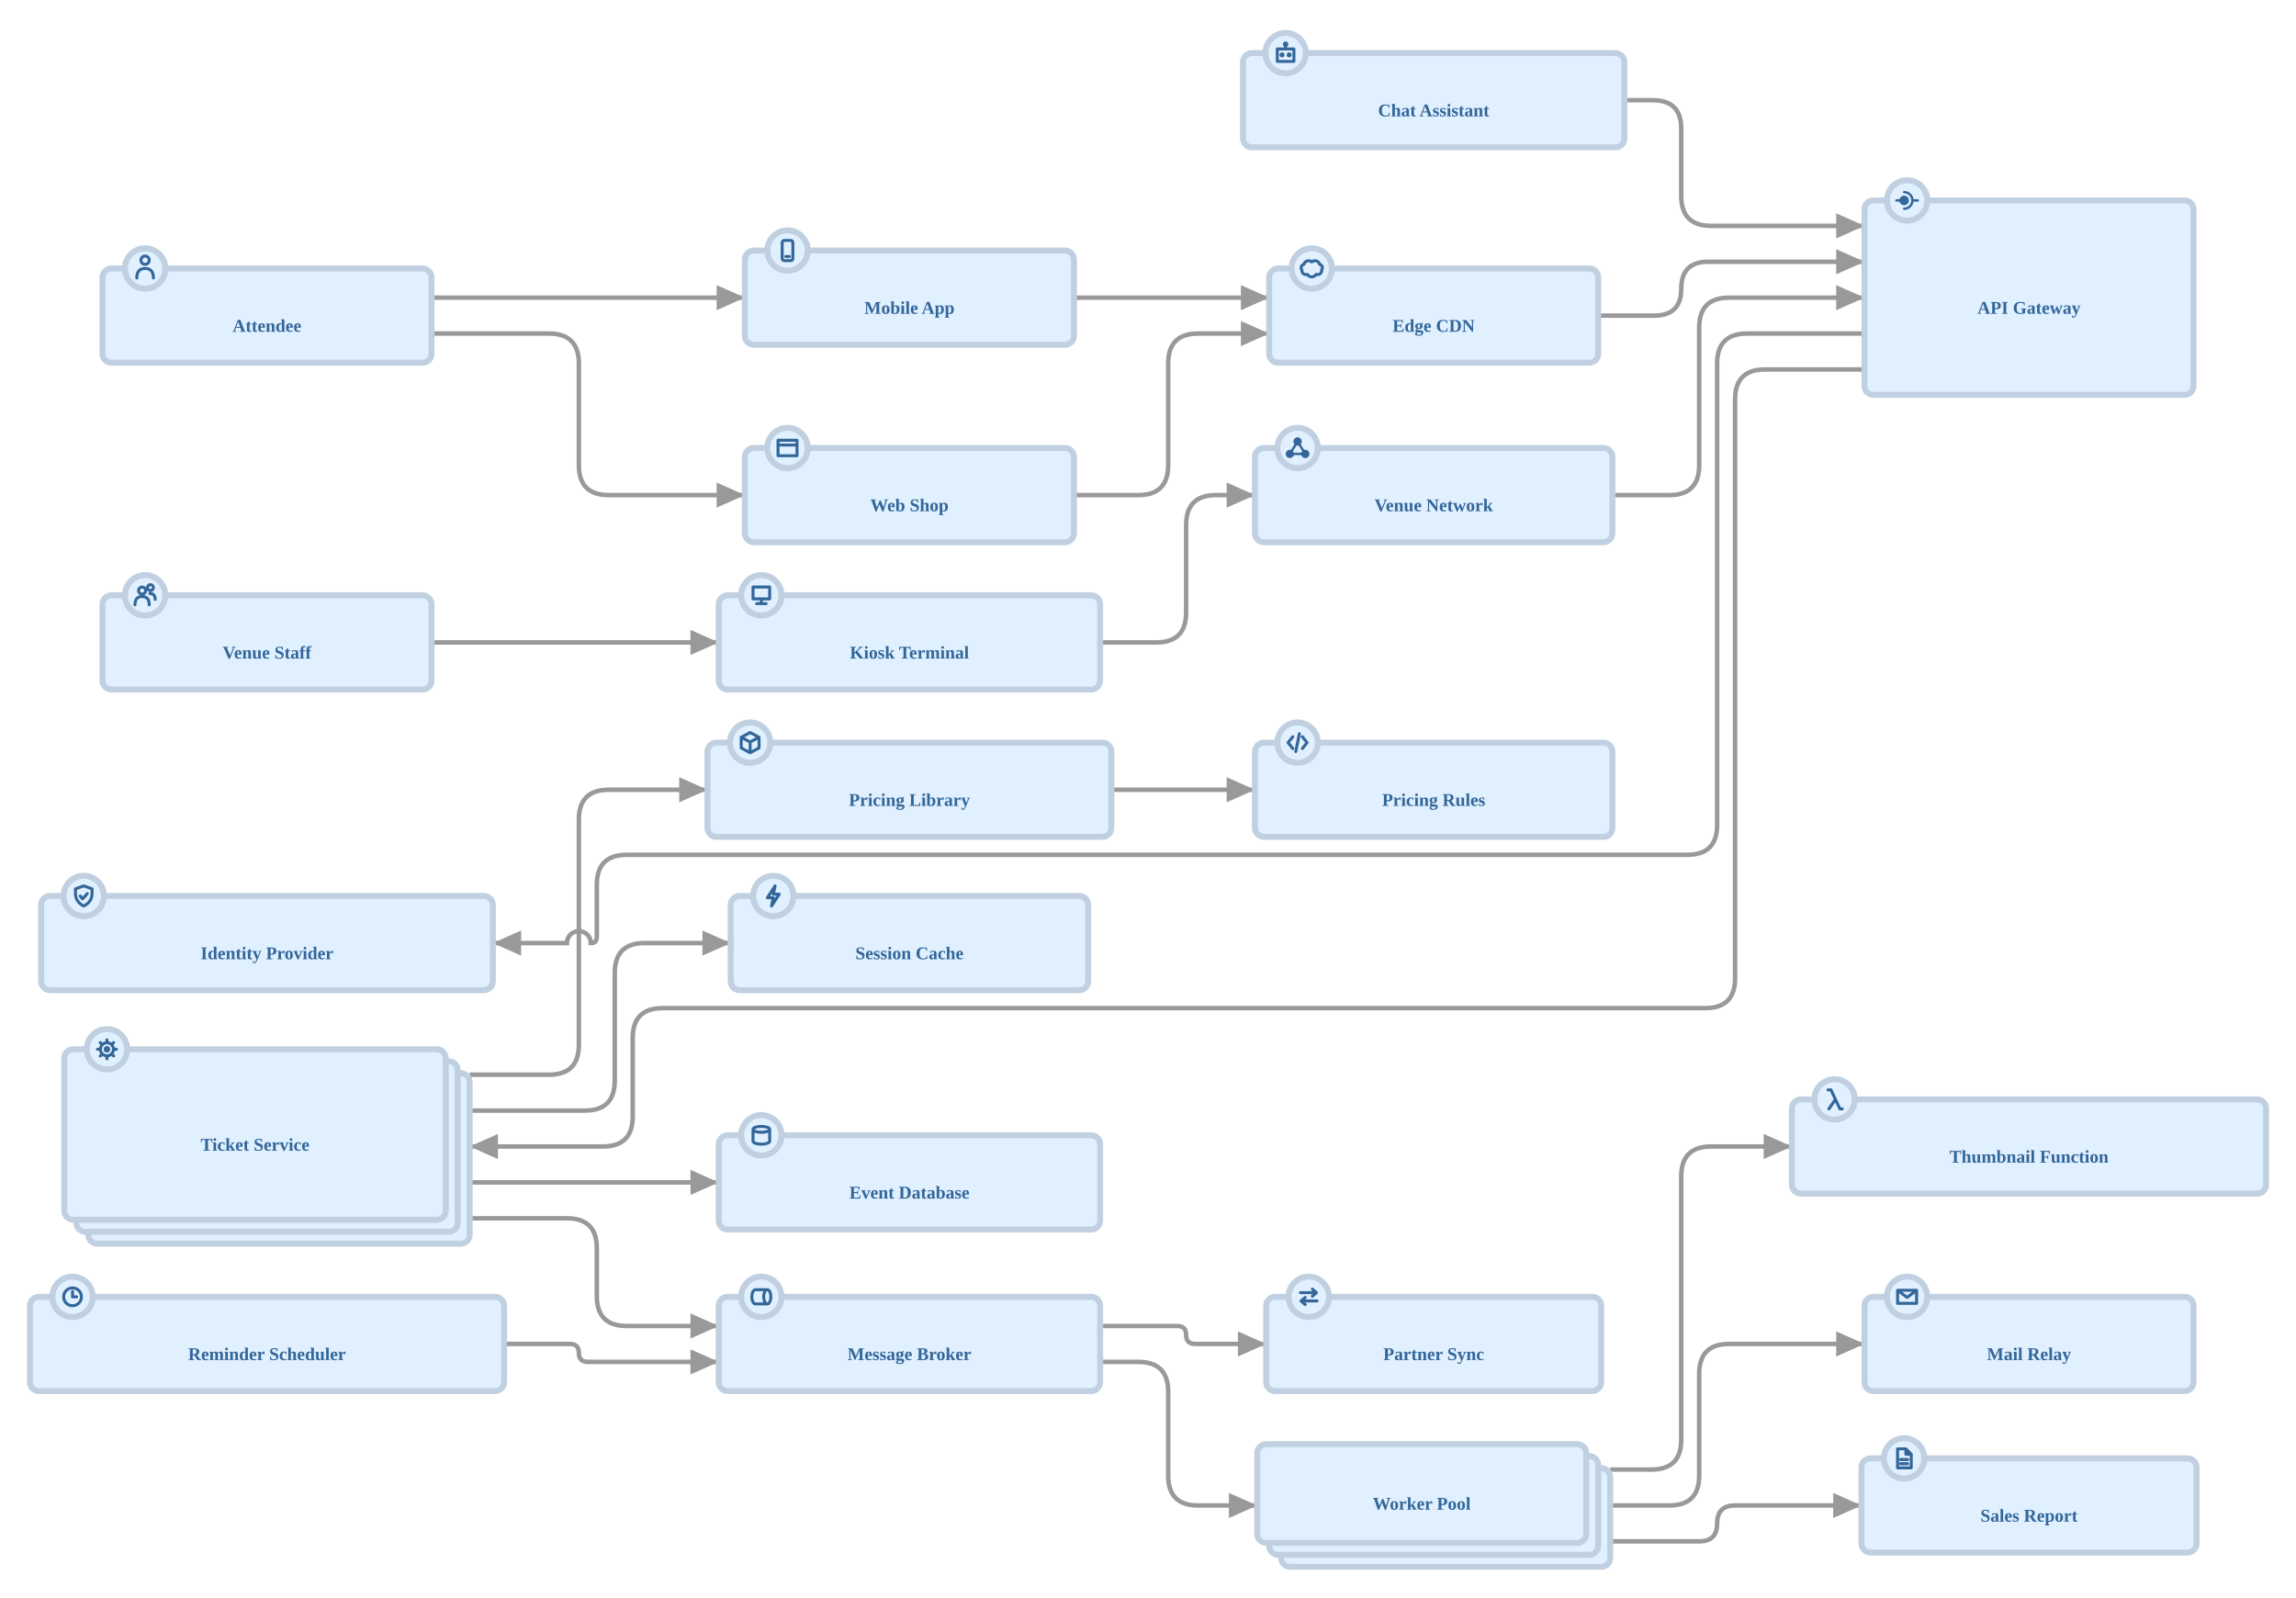
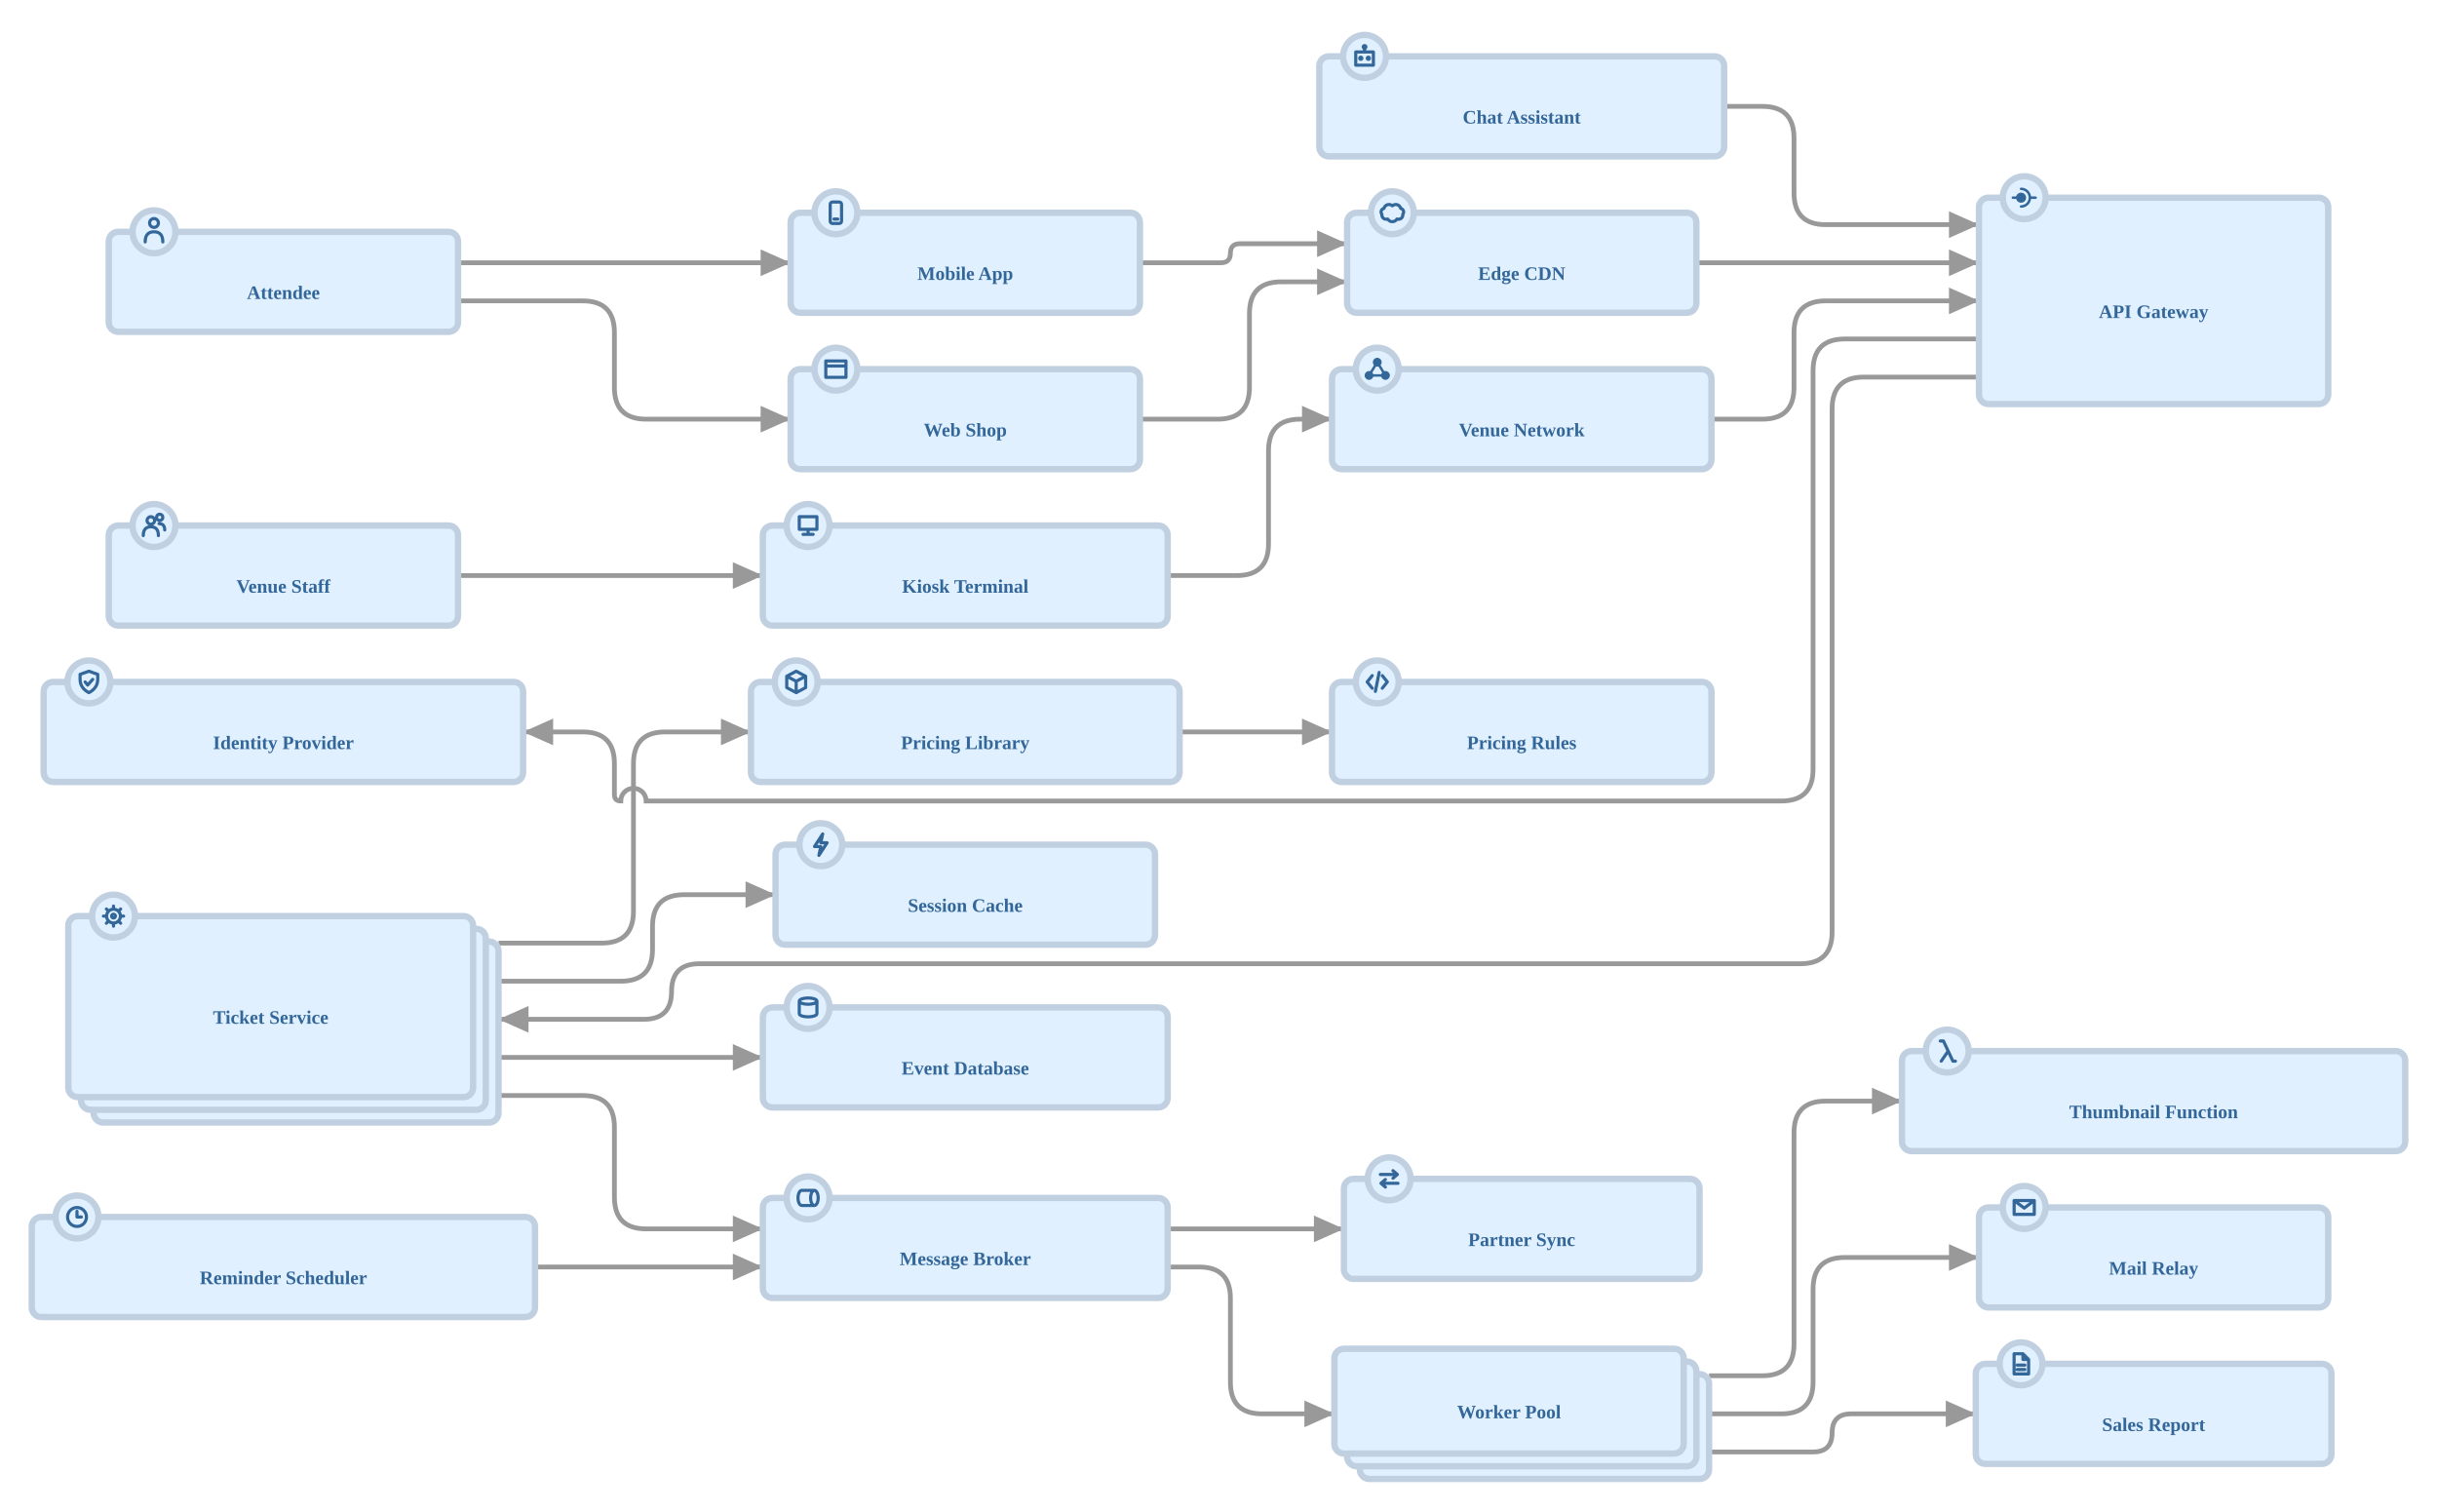
- <svg xmlns="http://www.w3.org/2000/svg" viewBox="20 20 1535 1068" width="1535" height="1068">
+ <svg xmlns="http://www.w3.org/2000/svg" viewBox="20 20 1535 952" width="1535" height="952">
  <defs>
    <style>
.gradia-3167da4d { fill: none; stroke: var(--gradia-color-edge-line, #999999); stroke-width: 3 }
.gradia-6c7500cd { fill: var(--gradia-color-edge-line, #999999) }
.gradia-c318c042 { fill: var(--gradia-color-node-regular-box, #e0f0ff); stroke: var(--gradia-color-node-regular-border, #c0d0e0); stroke-width: 4 }
.gradia-2bb55e70 { fill: var(--gradia-color-node-regular-name, #336699); stroke: var(--gradia-color-node-regular-name, #336699); stroke-width: 1 }
.gradia-d356e2cb { fill: none; stroke: var(--gradia-color-node-regular-name, #336699); stroke-width: 2.5; stroke-linecap: round; stroke-linejoin: round }
.gradia-f36ab1ca { font-family: var(--gradia-font-family, 'Helvetica'), ui-sans-serif, -apple-system, Helvetica, Arial, sans-serif; font-size: var(--gradia-size-font-node, 30px); font-weight: 600; text-anchor: middle; fill: var(--gradia-color-node-regular-name, #336699) }
.gradia-5c0f45f1 { fill: none; stroke: var(--gradia-color-node-regular-name, #336699); stroke-width: 2; stroke-linecap: round; stroke-linejoin: round }
</style>
    <marker id="gradia-673a117c05cd-arrow" viewBox="0 0 10 10" refX="9" refY="5" markerWidth="21" markerHeight="21" markerUnits="userSpaceOnUse" orient="auto-start-reverse">
      <path d="M 0 1 L 9 5 L 0 9 z" class="gradia-6c7500cd" />
    </marker>
  </defs>
-   <path d="M 308.5 219 L 518 219" class="gradia-3167da4d" marker-end="url(#gradia-673a117c05cd-arrow)" />
-   <path d="M 308.5 243 L 387 243 Q 407 243 407 263 L 407 331 Q 407 351 427 351 L 518 351" class="gradia-3167da4d" marker-end="url(#gradia-673a117c05cd-arrow)" />
-   <path d="M 308.5 449.5 L 500.5 449.5" class="gradia-3167da4d" marker-end="url(#gradia-673a117c05cd-arrow)" />
-   <path d="M 738 219 L 868.5 219" class="gradia-3167da4d" marker-end="url(#gradia-673a117c05cd-arrow)" />
-   <path d="M 738 351 L 781 351 Q 801 351 801 331 L 801 263 Q 801 243 821 243 L 868.5 243" class="gradia-3167da4d" marker-end="url(#gradia-673a117c05cd-arrow)" />
-   <path d="M 755.5 449.5 L 793 449.5 Q 813 449.5 813 429.5 L 813 371 Q 813 351 833 351 L 859 351" class="gradia-3167da4d" marker-end="url(#gradia-673a117c05cd-arrow)" />
-   <path d="M 1106 87 L 1125 87 Q 1144 87 1144 106 L 1144 151 Q 1144 171 1164 171 L 1266.5 171" class="gradia-3167da4d" marker-end="url(#gradia-673a117c05cd-arrow)" />
-   <path d="M 1088.5 231 L 1126 231 Q 1144 231 1144 213 L 1144 213 Q 1144 195 1162 195 L 1266.5 195" class="gradia-3167da4d" marker-end="url(#gradia-673a117c05cd-arrow)" />
-   <path d="M 1098 351 L 1136 351 Q 1156 351 1156 331 L 1156 239 Q 1156 219 1176 219 L 1266.5 219" class="gradia-3167da4d" marker-end="url(#gradia-673a117c05cd-arrow)" />
-   <path d="M 1266.5 243 L 1188 243 Q 1168 243 1168 263 L 1168 571.5 Q 1168 591.5 1148 591.5 L 439 591.5 Q 419 591.5 419 611.5 L 419 646.5 Q 419 650.5 415 650.5 L 415 650.5 A 8 8 0 0 0 399 650.5 L 349.5 650.5" class="gradia-3167da4d" marker-end="url(#gradia-673a117c05cd-arrow)" />
-   <path d="M 1266.5 267 L 1200 267 Q 1180 267 1180 287 L 1180 674 Q 1180 694 1160 694 L 463 694 Q 443 694 443 714 L 443 766.5 Q 443 786.5 423 786.5 L 334 786.5" class="gradia-3167da4d" marker-end="url(#gradia-673a117c05cd-arrow)" />
-   <path d="M 334 738.5 L 387 738.5 Q 407 738.5 407 718.5 L 407 568 Q 407 548 427 548 L 493 548" class="gradia-3167da4d" marker-end="url(#gradia-673a117c05cd-arrow)" />
-   <path d="M 763 548 L 859 548" class="gradia-3167da4d" marker-end="url(#gradia-673a117c05cd-arrow)" />
-   <path d="M 334 762.5 L 411 762.5 Q 431 762.5 431 742.5 L 431 670.5 Q 431 650.5 451 650.5 L 508.5 650.5" class="gradia-3167da4d" marker-end="url(#gradia-673a117c05cd-arrow)" />
-   <path d="M 334 810.5 L 500.5 810.5" class="gradia-3167da4d" marker-end="url(#gradia-673a117c05cd-arrow)" />
-   <path d="M 334 834.5 L 399 834.5 Q 419 834.5 419 854.5 L 419 886.5 Q 419 906.5 439 906.5 L 500.5 906.5" class="gradia-3167da4d" marker-end="url(#gradia-673a117c05cd-arrow)" />
-   <path d="M 357 918.5 L 401 918.5 Q 407 918.5 407 924.5 L 407 924.5 Q 407 930.5 413 930.5 L 500.5 930.5" class="gradia-3167da4d" marker-end="url(#gradia-673a117c05cd-arrow)" />
-   <path d="M 755.5 930.5 L 781 930.5 Q 801 930.5 801 950.5 L 801 1006.5 Q 801 1026.5 821 1026.5 L 860.5 1026.5" class="gradia-3167da4d" marker-end="url(#gradia-673a117c05cd-arrow)" />
-   <path d="M 755.5 906.5 L 807 906.5 Q 813 906.5 813 912.5 L 813 912.5 Q 813 918.5 819 918.5 L 866.5 918.5" class="gradia-3167da4d" marker-end="url(#gradia-673a117c05cd-arrow)" />
-   <path d="M 1096.5 1002.5 L 1124 1002.5 Q 1144 1002.5 1144 982.5 L 1144 806.5 Q 1144 786.5 1164 786.5 L 1218 786.5" class="gradia-3167da4d" marker-end="url(#gradia-673a117c05cd-arrow)" />
-   <path d="M 1096.5 1026.5 L 1136 1026.5 Q 1156 1026.5 1156 1006.5 L 1156 938.5 Q 1156 918.5 1176 918.5 L 1266.5 918.5" class="gradia-3167da4d" marker-end="url(#gradia-673a117c05cd-arrow)" />
-   <path d="M 1096.5 1050.5 L 1156 1050.5 Q 1168 1050.5 1168 1038.5 L 1168 1038.5 Q 1168 1026.5 1180 1026.5 L 1264.5 1026.5" class="gradia-3167da4d" marker-end="url(#gradia-673a117c05cd-arrow)" />
-   <rect x="88.5" y="199.5" width="220" height="63" rx="6" class="gradia-c318c042" />
-   <circle cx="117" cy="199.5" r="13.5" class="gradia-c318c042" />
-   <g transform="translate(117 199.5) scale(0.794)">
+   <path d="M 308.5 185.5 L 518 185.5" class="gradia-3167da4d" marker-end="url(#gradia-673a117c05cd-arrow)" />
+   <path d="M 308.5 209.5 L 387 209.5 Q 407 209.5 407 229.5 L 407 264 Q 407 284 427 284 L 518 284" class="gradia-3167da4d" marker-end="url(#gradia-673a117c05cd-arrow)" />
+   <path d="M 308.5 382.5 L 500.5 382.5" class="gradia-3167da4d" marker-end="url(#gradia-673a117c05cd-arrow)" />
+   <path d="M 738 185.5 L 789 185.5 Q 795 185.5 795 179.5 L 795 179.5 Q 795 173.5 801 173.5 L 868.5 173.5" class="gradia-3167da4d" marker-end="url(#gradia-673a117c05cd-arrow)" />
+   <path d="M 738 284 L 787 284 Q 807 284 807 264 L 807 217.5 Q 807 197.5 827 197.5 L 868.5 197.5" class="gradia-3167da4d" marker-end="url(#gradia-673a117c05cd-arrow)" />
+   <path d="M 755.5 382.5 L 799 382.5 Q 819 382.5 819 362.5 L 819 304 Q 819 284 839 284 L 859 284" class="gradia-3167da4d" marker-end="url(#gradia-673a117c05cd-arrow)" />
+   <path d="M 1106 87 L 1130 87 Q 1150 87 1150 107 L 1150 141.5 Q 1150 161.5 1170 161.5 L 1266.5 161.5" class="gradia-3167da4d" marker-end="url(#gradia-673a117c05cd-arrow)" />
+   <path d="M 1088.5 185.5 L 1266.5 185.5" class="gradia-3167da4d" marker-end="url(#gradia-673a117c05cd-arrow)" />
+   <path d="M 1098 284 L 1130 284 Q 1150 284 1150 264 L 1150 229.5 Q 1150 209.5 1170 209.5 L 1266.5 209.5" class="gradia-3167da4d" marker-end="url(#gradia-673a117c05cd-arrow)" />
+   <path d="M 1266.5 233.5 L 1182 233.5 Q 1162 233.5 1162 253.5 L 1162 504.5 Q 1162 524.5 1142 524.5 L 427 524.5 A 8 8 0 0 0 411 524.5 L 411 524.5 Q 407 524.5 407 520.5 L 407 501 Q 407 481 387 481 L 349.5 481" class="gradia-3167da4d" marker-end="url(#gradia-673a117c05cd-arrow)" />
+   <path d="M 1266.5 257.5 L 1194 257.5 Q 1174 257.5 1174 277.5 L 1174 607 Q 1174 627 1154 627 L 460.5 627 Q 443 627 443 644.5 L 443 644.5 Q 443 662 425.5 662 L 334 662" class="gradia-3167da4d" marker-end="url(#gradia-673a117c05cd-arrow)" />
+   <path d="M 334 614 L 399 614 Q 419 614 419 594 L 419 501 Q 419 481 439 481 L 493 481" class="gradia-3167da4d" marker-end="url(#gradia-673a117c05cd-arrow)" />
+   <path d="M 763 481 L 859 481" class="gradia-3167da4d" marker-end="url(#gradia-673a117c05cd-arrow)" />
+   <path d="M 334 638 L 411 638 Q 431 638 431 618 L 431 603.5 Q 431 583.5 451 583.5 L 508.5 583.5" class="gradia-3167da4d" marker-end="url(#gradia-673a117c05cd-arrow)" />
+   <path d="M 334 686 L 500.5 686" class="gradia-3167da4d" marker-end="url(#gradia-673a117c05cd-arrow)" />
+   <path d="M 334 710 L 387 710 Q 407 710 407 730 L 407 774 Q 407 794 427 794 L 500.5 794" class="gradia-3167da4d" marker-end="url(#gradia-673a117c05cd-arrow)" />
+   <path d="M 357 818 L 500.5 818" class="gradia-3167da4d" marker-end="url(#gradia-673a117c05cd-arrow)" />
+   <path d="M 755.5 818 L 775.25 818 Q 795 818 795 837.75 L 795 890.5 Q 795 910.5 815 910.5 L 860.5 910.5" class="gradia-3167da4d" marker-end="url(#gradia-673a117c05cd-arrow)" />
+   <path d="M 755.5 794 L 866.5 794" class="gradia-3167da4d" marker-end="url(#gradia-673a117c05cd-arrow)" />
+   <path d="M 1096.5 886.5 L 1130 886.5 Q 1150 886.5 1150 866.5 L 1150 733.5 Q 1150 713.5 1170 713.5 L 1218 713.5" class="gradia-3167da4d" marker-end="url(#gradia-673a117c05cd-arrow)" />
+   <path d="M 1096.5 910.5 L 1142 910.5 Q 1162 910.5 1162 890.5 L 1162 832 Q 1162 812 1182 812 L 1266.5 812" class="gradia-3167da4d" marker-end="url(#gradia-673a117c05cd-arrow)" />
+   <path d="M 1096.5 934.5 L 1162 934.5 Q 1174 934.5 1174 922.5 L 1174 922.5 Q 1174 910.5 1186 910.5 L 1264.5 910.5" class="gradia-3167da4d" marker-end="url(#gradia-673a117c05cd-arrow)" />
+   <rect x="88.5" y="166" width="220" height="63" rx="6" class="gradia-c318c042" />
+   <circle cx="117" cy="166" r="13.5" class="gradia-c318c042" />
+   <g transform="translate(117 166) scale(0.794)">
    <path d="M 3.5 -7 a 3.5 3.5 0 1 0 -7 0 a 3.5 3.5 0 1 0 7 0 M -7 8 q 0 -8 7 -8 q 7 0 7 8" class="gradia-d356e2cb" />
  </g>
-   <text x="198.5" y="241.8" class="gradia-f36ab1ca">Attendee</text>
-   <rect x="88.5" y="418" width="220" height="63" rx="6" class="gradia-c318c042" />
-   <circle cx="117" cy="418" r="13.5" class="gradia-c318c042" />
-   <g transform="translate(117 418) scale(0.794)">
+   <text x="198.5" y="208.3" class="gradia-f36ab1ca">Attendee</text>
+   <rect x="88.5" y="351" width="220" height="63" rx="6" class="gradia-c318c042" />
+   <circle cx="117" cy="351" r="13.5" class="gradia-c318c042" />
+   <g transform="translate(117 351) scale(0.794)">
    <path d="M 0.5 -4 a 3 3 0 1 0 -6 0 a 3 3 0 1 0 6 0 M -8.5 8 q 0 -7 6 -7 q 6 0 6 7 M 7 -6.5 a 2.5 2.5 0 1 0 -5 0 a 2.5 2.5 0 1 0 5 0 M 4 -1.5 q 4.5 0 4.5 5" class="gradia-d356e2cb" />
  </g>
-   <text x="198.5" y="460.3" class="gradia-f36ab1ca">Venue Staff</text>
+   <text x="198.5" y="393.3" class="gradia-f36ab1ca">Venue Staff</text>
  <rect x="851" y="55.5" width="255" height="63" rx="6" class="gradia-c318c042" />
  <circle cx="879.5" cy="55.5" r="13.5" class="gradia-c318c042" />
  <g transform="translate(879.5 55.5) scale(0.794)">
    <path d="M -7 -3.5 h 14 v 10.5 h -14 z M 0 -3.5 v -3" class="gradia-d356e2cb" />
    <circle cx="0" cy="-7.5" r="1.8" class="gradia-2bb55e70" />
    <circle cx="-3" cy="1.5" r="1.6" class="gradia-2bb55e70" />
    <circle cx="3" cy="1.5" r="1.6" class="gradia-2bb55e70" />
  </g>
  <text x="978.5" y="97.8" class="gradia-f36ab1ca">Chat Assistant</text>
-   <rect x="500.5" y="418" width="255" height="63" rx="6" class="gradia-c318c042" />
-   <circle cx="529" cy="418" r="13.5" class="gradia-c318c042" />
-   <g transform="translate(529 418) scale(0.794)">
+   <rect x="500.5" y="351" width="255" height="63" rx="6" class="gradia-c318c042" />
+   <circle cx="529" cy="351" r="13.5" class="gradia-c318c042" />
+   <g transform="translate(529 351) scale(0.794)">
    <path d="M -7 -7 h 14 v 10 h -14 z M -4 7 h 8 M 0 3 v 4" class="gradia-d356e2cb" />
  </g>
-   <text x="628" y="460.3" class="gradia-f36ab1ca">Kiosk Terminal</text>
-   <rect x="518" y="187.5" width="220" height="63" rx="6" class="gradia-c318c042" />
-   <circle cx="546.5" cy="187.5" r="13.5" class="gradia-c318c042" />
-   <g transform="translate(546.5 187.5) scale(0.794)">
+   <text x="628" y="393.3" class="gradia-f36ab1ca">Kiosk Terminal</text>
+   <rect x="518" y="154" width="220" height="63" rx="6" class="gradia-c318c042" />
+   <circle cx="546.5" cy="154" r="13.5" class="gradia-c318c042" />
+   <g transform="translate(546.5 154) scale(0.794)">
    <path d="M -2.5 -8.5 h 5 q 2 0 2 2 v 13 q 0 2 -2 2 h -5 q -2 0 -2 -2 v -13 q 0 -2 2 -2 z M -1.5 5 h 3" class="gradia-d356e2cb" />
  </g>
-   <text x="628" y="229.8" class="gradia-f36ab1ca">Mobile App</text>
-   <rect x="518" y="319.5" width="220" height="63" rx="6" class="gradia-c318c042" />
-   <circle cx="546.5" cy="319.5" r="13.5" class="gradia-c318c042" />
-   <g transform="translate(546.5 319.5) scale(0.794)">
+   <text x="628" y="196.3" class="gradia-f36ab1ca">Mobile App</text>
+   <rect x="518" y="252.5" width="220" height="63" rx="6" class="gradia-c318c042" />
+   <circle cx="546.5" cy="252.5" r="13.5" class="gradia-c318c042" />
+   <g transform="translate(546.5 252.5) scale(0.794)">
    <path d="M -8 -6.5 h 16 v 13 h -16 z M -8 -2.5 h 16" class="gradia-d356e2cb" />
  </g>
-   <text x="628" y="361.8" class="gradia-f36ab1ca">Web Shop</text>
-   <rect x="868.5" y="199.5" width="220" height="63" rx="6" class="gradia-c318c042" />
-   <circle cx="897" cy="199.5" r="13.5" class="gradia-c318c042" />
-   <g transform="translate(897 199.5) scale(0.794)">
+   <text x="628" y="294.8" class="gradia-f36ab1ca">Web Shop</text>
+   <rect x="868.5" y="154" width="220" height="63" rx="6" class="gradia-c318c042" />
+   <circle cx="897" cy="154" r="13.5" class="gradia-c318c042" />
+   <g transform="translate(897 154) scale(0.794)">
    <path d="M 0 -5.5 A 4.04 4.04 0 0 1 6.65 -3.43 A 2.86 2.86 0 0 1 8.29 1.22 A 3.44 3.44 0 0 1 3.69 4.96 A 4.28 4.28 0 0 1 -3.69 4.96 A 3.44 3.44 0 0 1 -8.29 1.22 A 2.86 2.86 0 0 1 -6.65 -3.43 A 4.04 4.04 0 0 1 0 -5.5 z" class="gradia-d356e2cb" />
  </g>
-   <text x="978.5" y="241.8" class="gradia-f36ab1ca">Edge CDN</text>
-   <rect x="859" y="319.5" width="239" height="63" rx="6" class="gradia-c318c042" />
-   <circle cx="887.5" cy="319.5" r="13.5" class="gradia-c318c042" />
-   <g transform="translate(887.5 319.5) scale(0.794)">
+   <text x="978.5" y="196.3" class="gradia-f36ab1ca">Edge CDN</text>
+   <rect x="859" y="252.5" width="239" height="63" rx="6" class="gradia-c318c042" />
+   <circle cx="887.5" cy="252.5" r="13.5" class="gradia-c318c042" />
+   <g transform="translate(887.5 252.5) scale(0.794)">
    <path d="M 0 -5.5 L -6.5 5 L 6.5 5 z" class="gradia-5c0f45f1" />
    <circle cx="0" cy="-5.5" r="3" class="gradia-2bb55e70" />
    <circle cx="-6.5" cy="5" r="3" class="gradia-2bb55e70" />
    <circle cx="6.5" cy="5" r="3" class="gradia-2bb55e70" />
  </g>
-   <text x="978.5" y="361.8" class="gradia-f36ab1ca">Venue Network</text>
-   <rect x="1266.5" y="154" width="220" height="130" rx="6" class="gradia-c318c042" />
-   <circle cx="1295" cy="154" r="13.5" class="gradia-c318c042" />
-   <g transform="translate(1295 154) scale(0.794)">
+   <text x="978.5" y="294.8" class="gradia-f36ab1ca">Venue Network</text>
+   <rect x="1266.5" y="144.5" width="220" height="130" rx="6" class="gradia-c318c042" />
+   <circle cx="1295" cy="144.5" r="13.5" class="gradia-c318c042" />
+   <g transform="translate(1295 144.5) scale(0.794)">
    <path d="M -9 0 h 5 M -2.5 -7 a 7 7 0 0 1 0 14 M 4.5 0 h 4.5" class="gradia-5c0f45f1" />
    <circle cx="-2.5" cy="0" r="3.5" class="gradia-2bb55e70" />
  </g>
-   <text x="1376.5" y="229.8" class="gradia-f36ab1ca">API Gateway</text>
-   <rect x="47.5" y="619" width="302" height="63" rx="6" class="gradia-c318c042" />
-   <circle cx="76" cy="619" r="13.5" class="gradia-c318c042" />
-   <g transform="translate(76 619) scale(0.794)">
+   <text x="1376.5" y="220.3" class="gradia-f36ab1ca">API Gateway</text>
+   <rect x="47.5" y="449.5" width="302" height="63" rx="6" class="gradia-c318c042" />
+   <circle cx="76" cy="449.5" r="13.5" class="gradia-c318c042" />
+   <g transform="translate(76 449.5) scale(0.794)">
    <path d="M 0 -8.5 l 7 2.5 v 4 c 0 5 -3 8.5 -7 10.5 c -4 -2 -7 -5.5 -7 -10.5 v -4 z M -3 0 l 2 2.5 l 4 -4.5" class="gradia-d356e2cb" />
  </g>
-   <text x="198.5" y="661.3" class="gradia-f36ab1ca">Identity Provider</text>
-   <rect x="79" y="737.5" width="255" height="114" rx="6" class="gradia-c318c042" />
-   <rect x="71" y="729.5" width="255" height="114" rx="6" class="gradia-c318c042" />
-   <rect x="63" y="721.5" width="255" height="114" rx="6" class="gradia-c318c042" />
-   <circle cx="91.5" cy="721.5" r="13.5" class="gradia-c318c042" />
-   <g transform="translate(91.5 721.5) scale(0.794)">
+   <text x="198.5" y="491.8" class="gradia-f36ab1ca">Identity Provider</text>
+   <rect x="79" y="613" width="255" height="114" rx="6" class="gradia-c318c042" />
+   <rect x="71" y="605" width="255" height="114" rx="6" class="gradia-c318c042" />
+   <rect x="63" y="597" width="255" height="114" rx="6" class="gradia-c318c042" />
+   <circle cx="91.5" cy="597" r="13.5" class="gradia-c318c042" />
+   <g transform="translate(91.5 597) scale(0.794)">
    <path d="M 5.5 0 L 8 0 M 3.89 3.89 L 5.66 5.66 M 0 5.5 L 0 8 M -3.89 3.89 L -5.66 5.66 M -5.5 0 L -8 0 M -3.89 -3.89 L -5.66 -5.66 M 0 -5.5 L 0 -8 M 3.89 -3.89 L 5.66 -5.66 M 5.5 0 a 5.5 5.5 0 1 0 -11 0 a 5.5 5.5 0 1 0 11 0 M 1.5 0 a 1.5 1.5 0 1 0 -3 0 a 1.5 1.5 0 1 0 3 0" class="gradia-d356e2cb" />
  </g>
-   <text x="190.5" y="789.3" class="gradia-f36ab1ca">Ticket Service</text>
-   <rect x="493" y="516.5" width="270" height="63" rx="6" class="gradia-c318c042" />
-   <circle cx="521.5" cy="516.5" r="13.5" class="gradia-c318c042" />
-   <g transform="translate(521.5 516.5) scale(0.794)">
+   <text x="190.5" y="664.8" class="gradia-f36ab1ca">Ticket Service</text>
+   <rect x="493" y="449.5" width="270" height="63" rx="6" class="gradia-c318c042" />
+   <circle cx="521.5" cy="449.5" r="13.5" class="gradia-c318c042" />
+   <g transform="translate(521.5 449.5) scale(0.794)">
    <path d="M 0 -8.5 l 7.5 4 v 9 l -7.5 4 l -7.5 -4 v -9 z M -7.5 -4.5 l 7.5 4 l 7.5 -4 M 0 -0.5 v 9" class="gradia-d356e2cb" />
  </g>
-   <text x="628" y="558.8" class="gradia-f36ab1ca">Pricing Library</text>
-   <rect x="859" y="516.5" width="239" height="63" rx="6" class="gradia-c318c042" />
-   <circle cx="887.5" cy="516.5" r="13.5" class="gradia-c318c042" />
-   <g transform="translate(887.5 516.5) scale(0.794)">
+   <text x="628" y="491.8" class="gradia-f36ab1ca">Pricing Library</text>
+   <rect x="859" y="449.5" width="239" height="63" rx="6" class="gradia-c318c042" />
+   <circle cx="887.5" cy="449.5" r="13.5" class="gradia-c318c042" />
+   <g transform="translate(887.5 449.5) scale(0.794)">
    <path d="M -4 -5 l -4 5 l 4 5 M 4 -5 l 4 5 l -4 5 M 1.5 -7.5 l -3 15" class="gradia-d356e2cb" />
  </g>
-   <text x="978.5" y="558.8" class="gradia-f36ab1ca">Pricing Rules</text>
-   <rect x="508.5" y="619" width="239" height="63" rx="6" class="gradia-c318c042" />
-   <circle cx="537" cy="619" r="13.5" class="gradia-c318c042" />
-   <g transform="translate(537 619) scale(0.794)">
+   <text x="978.5" y="491.8" class="gradia-f36ab1ca">Pricing Rules</text>
+   <rect x="508.5" y="552" width="239" height="63" rx="6" class="gradia-c318c042" />
+   <circle cx="537" cy="552" r="13.5" class="gradia-c318c042" />
+   <g transform="translate(537 552) scale(0.794)">
    <path d="M 1.5 -8.5 l -6.5 10 h 5 l -1.5 7 l 6.5 -10 h -5 z" class="gradia-d356e2cb" />
  </g>
-   <text x="628" y="661.3" class="gradia-f36ab1ca">Session Cache</text>
-   <rect x="500.5" y="779" width="255" height="63" rx="6" class="gradia-c318c042" />
-   <circle cx="529" cy="779" r="13.5" class="gradia-c318c042" />
-   <g transform="translate(529 779) scale(0.794)">
+   <text x="628" y="594.3" class="gradia-f36ab1ca">Session Cache</text>
+   <rect x="500.5" y="654.5" width="255" height="63" rx="6" class="gradia-c318c042" />
+   <circle cx="529" cy="654.5" r="13.5" class="gradia-c318c042" />
+   <g transform="translate(529 654.5) scale(0.794)">
    <path d="M -7 -5 a 7 2.5 0 0 1 14 0 v 10 a 7 2.5 0 0 1 -14 0 z M -7 -5 a 7 2.5 0 0 0 14 0" class="gradia-d356e2cb" />
  </g>
-   <text x="628" y="821.3" class="gradia-f36ab1ca">Event Database</text>
-   <rect x="500.5" y="887" width="255" height="63" rx="6" class="gradia-c318c042" />
-   <circle cx="529" cy="887" r="13.5" class="gradia-c318c042" />
-   <g transform="translate(529 887) scale(0.794)">
+   <text x="628" y="696.8" class="gradia-f36ab1ca">Event Database</text>
+   <rect x="500.5" y="774.5" width="255" height="63" rx="6" class="gradia-c318c042" />
+   <circle cx="529" cy="774.5" r="13.5" class="gradia-c318c042" />
+   <g transform="translate(529 774.5) scale(0.794)">
    <path d="M -5 -6 h 10 a 3 6 0 0 1 0 12 h -10 a 3 6 0 0 1 0 -12 z M 5 -6 a 3 6 0 0 0 0 12" class="gradia-d356e2cb" />
  </g>
-   <text x="628" y="929.3" class="gradia-f36ab1ca">Message Broker</text>
-   <rect x="866.5" y="887" width="224" height="63" rx="6" class="gradia-c318c042" />
-   <circle cx="895" cy="887" r="13.5" class="gradia-c318c042" />
-   <g transform="translate(895 887) scale(0.794)">
+   <text x="628" y="816.8" class="gradia-f36ab1ca">Message Broker</text>
+   <rect x="866.5" y="762.5" width="224" height="63" rx="6" class="gradia-c318c042" />
+   <circle cx="895" cy="762.5" r="13.5" class="gradia-c318c042" />
+   <g transform="translate(895 762.5) scale(0.794)">
    <path d="M -7 -3.5 h 13 M 3 -6.5 l 3.5 3 l -3.5 3 M 7 3.5 h -13 M -3 0.5 l -3.5 3 l 3.5 3" class="gradia-d356e2cb" />
  </g>
-   <text x="978.5" y="929.3" class="gradia-f36ab1ca">Partner Sync</text>
-   <rect x="40" y="887" width="317" height="63" rx="6" class="gradia-c318c042" />
-   <circle cx="68.5" cy="887" r="13.5" class="gradia-c318c042" />
-   <g transform="translate(68.5 887) scale(0.794)">
+   <text x="978.5" y="804.8" class="gradia-f36ab1ca">Partner Sync</text>
+   <rect x="40" y="786.5" width="317" height="63" rx="6" class="gradia-c318c042" />
+   <circle cx="68.5" cy="786.5" r="13.5" class="gradia-c318c042" />
+   <g transform="translate(68.5 786.5) scale(0.794)">
    <path d="M 7.5 0 a 7.5 7.5 0 1 0 -15 0 a 7.5 7.5 0 1 0 15 0 M 0 -4.5 v 4.5 h 3.5" class="gradia-d356e2cb" />
  </g>
-   <text x="198.5" y="929.3" class="gradia-f36ab1ca">Reminder Scheduler</text>
-   <rect x="876.5" y="1001.5" width="220" height="66" rx="6" class="gradia-c318c042" />
-   <rect x="868.5" y="993.5" width="220" height="66" rx="6" class="gradia-c318c042" />
-   <rect x="860.5" y="985.5" width="220" height="66" rx="6" class="gradia-c318c042" />
-   <text x="970.5" y="1029.3" class="gradia-f36ab1ca">Worker Pool</text>
-   <rect x="1218" y="755" width="317" height="63" rx="6" class="gradia-c318c042" />
-   <circle cx="1246.5" cy="755" r="13.5" class="gradia-c318c042" />
-   <g transform="translate(1246.5 755) scale(0.794)">
+   <text x="198.5" y="828.8" class="gradia-f36ab1ca">Reminder Scheduler</text>
+   <rect x="876.5" y="885.5" width="220" height="66" rx="6" class="gradia-c318c042" />
+   <rect x="868.5" y="877.5" width="220" height="66" rx="6" class="gradia-c318c042" />
+   <rect x="860.5" y="869.5" width="220" height="66" rx="6" class="gradia-c318c042" />
+   <text x="970.5" y="913.3" class="gradia-f36ab1ca">Worker Pool</text>
+   <rect x="1218" y="682" width="317" height="63" rx="6" class="gradia-c318c042" />
+   <circle cx="1246.5" cy="682" r="13.5" class="gradia-c318c042" />
+   <g transform="translate(1246.5 682) scale(0.794)">
    <path d="M -5.5 -8 h 2.5 l 7.5 16 h 2 M 0.75 0 l -5.5 8" class="gradia-d356e2cb" />
  </g>
-   <text x="1376.5" y="797.3" class="gradia-f36ab1ca">Thumbnail Function</text>
-   <rect x="1266.5" y="887" width="220" height="63" rx="6" class="gradia-c318c042" />
-   <circle cx="1295" cy="887" r="13.5" class="gradia-c318c042" />
-   <g transform="translate(1295 887) scale(0.794)">
+   <text x="1376.5" y="724.3" class="gradia-f36ab1ca">Thumbnail Function</text>
+   <rect x="1266.5" y="780.5" width="220" height="63" rx="6" class="gradia-c318c042" />
+   <circle cx="1295" cy="780.5" r="13.5" class="gradia-c318c042" />
+   <g transform="translate(1295 780.5) scale(0.794)">
    <path d="M -8 -5.5 h 16 v 11 h -16 z M -8 -5.5 l 8 6 l 8 -6" class="gradia-d356e2cb" />
  </g>
-   <text x="1376.5" y="929.3" class="gradia-f36ab1ca">Mail Relay</text>
-   <rect x="1264.5" y="995" width="224" height="63" rx="6" class="gradia-c318c042" />
-   <circle cx="1293" cy="995" r="13.5" class="gradia-c318c042" />
-   <g transform="translate(1293 995) scale(0.794)">
+   <text x="1376.5" y="822.8" class="gradia-f36ab1ca">Mail Relay</text>
+   <rect x="1264.5" y="879" width="224" height="63" rx="6" class="gradia-c318c042" />
+   <circle cx="1293" cy="879" r="13.5" class="gradia-c318c042" />
+   <g transform="translate(1293 879) scale(0.794)">
    <path d="M -5.5 -8 h 7 l 4.5 4.5 v 11.5 h -11.5 z M 1.5 -8 v 4.5 h 4.5 M -3 1 h 6 M -3 4.5 h 6" class="gradia-d356e2cb" />
  </g>
-   <text x="1376.5" y="1037.3" class="gradia-f36ab1ca">Sales Report</text>
+   <text x="1376.5" y="921.3" class="gradia-f36ab1ca">Sales Report</text>
</svg>
